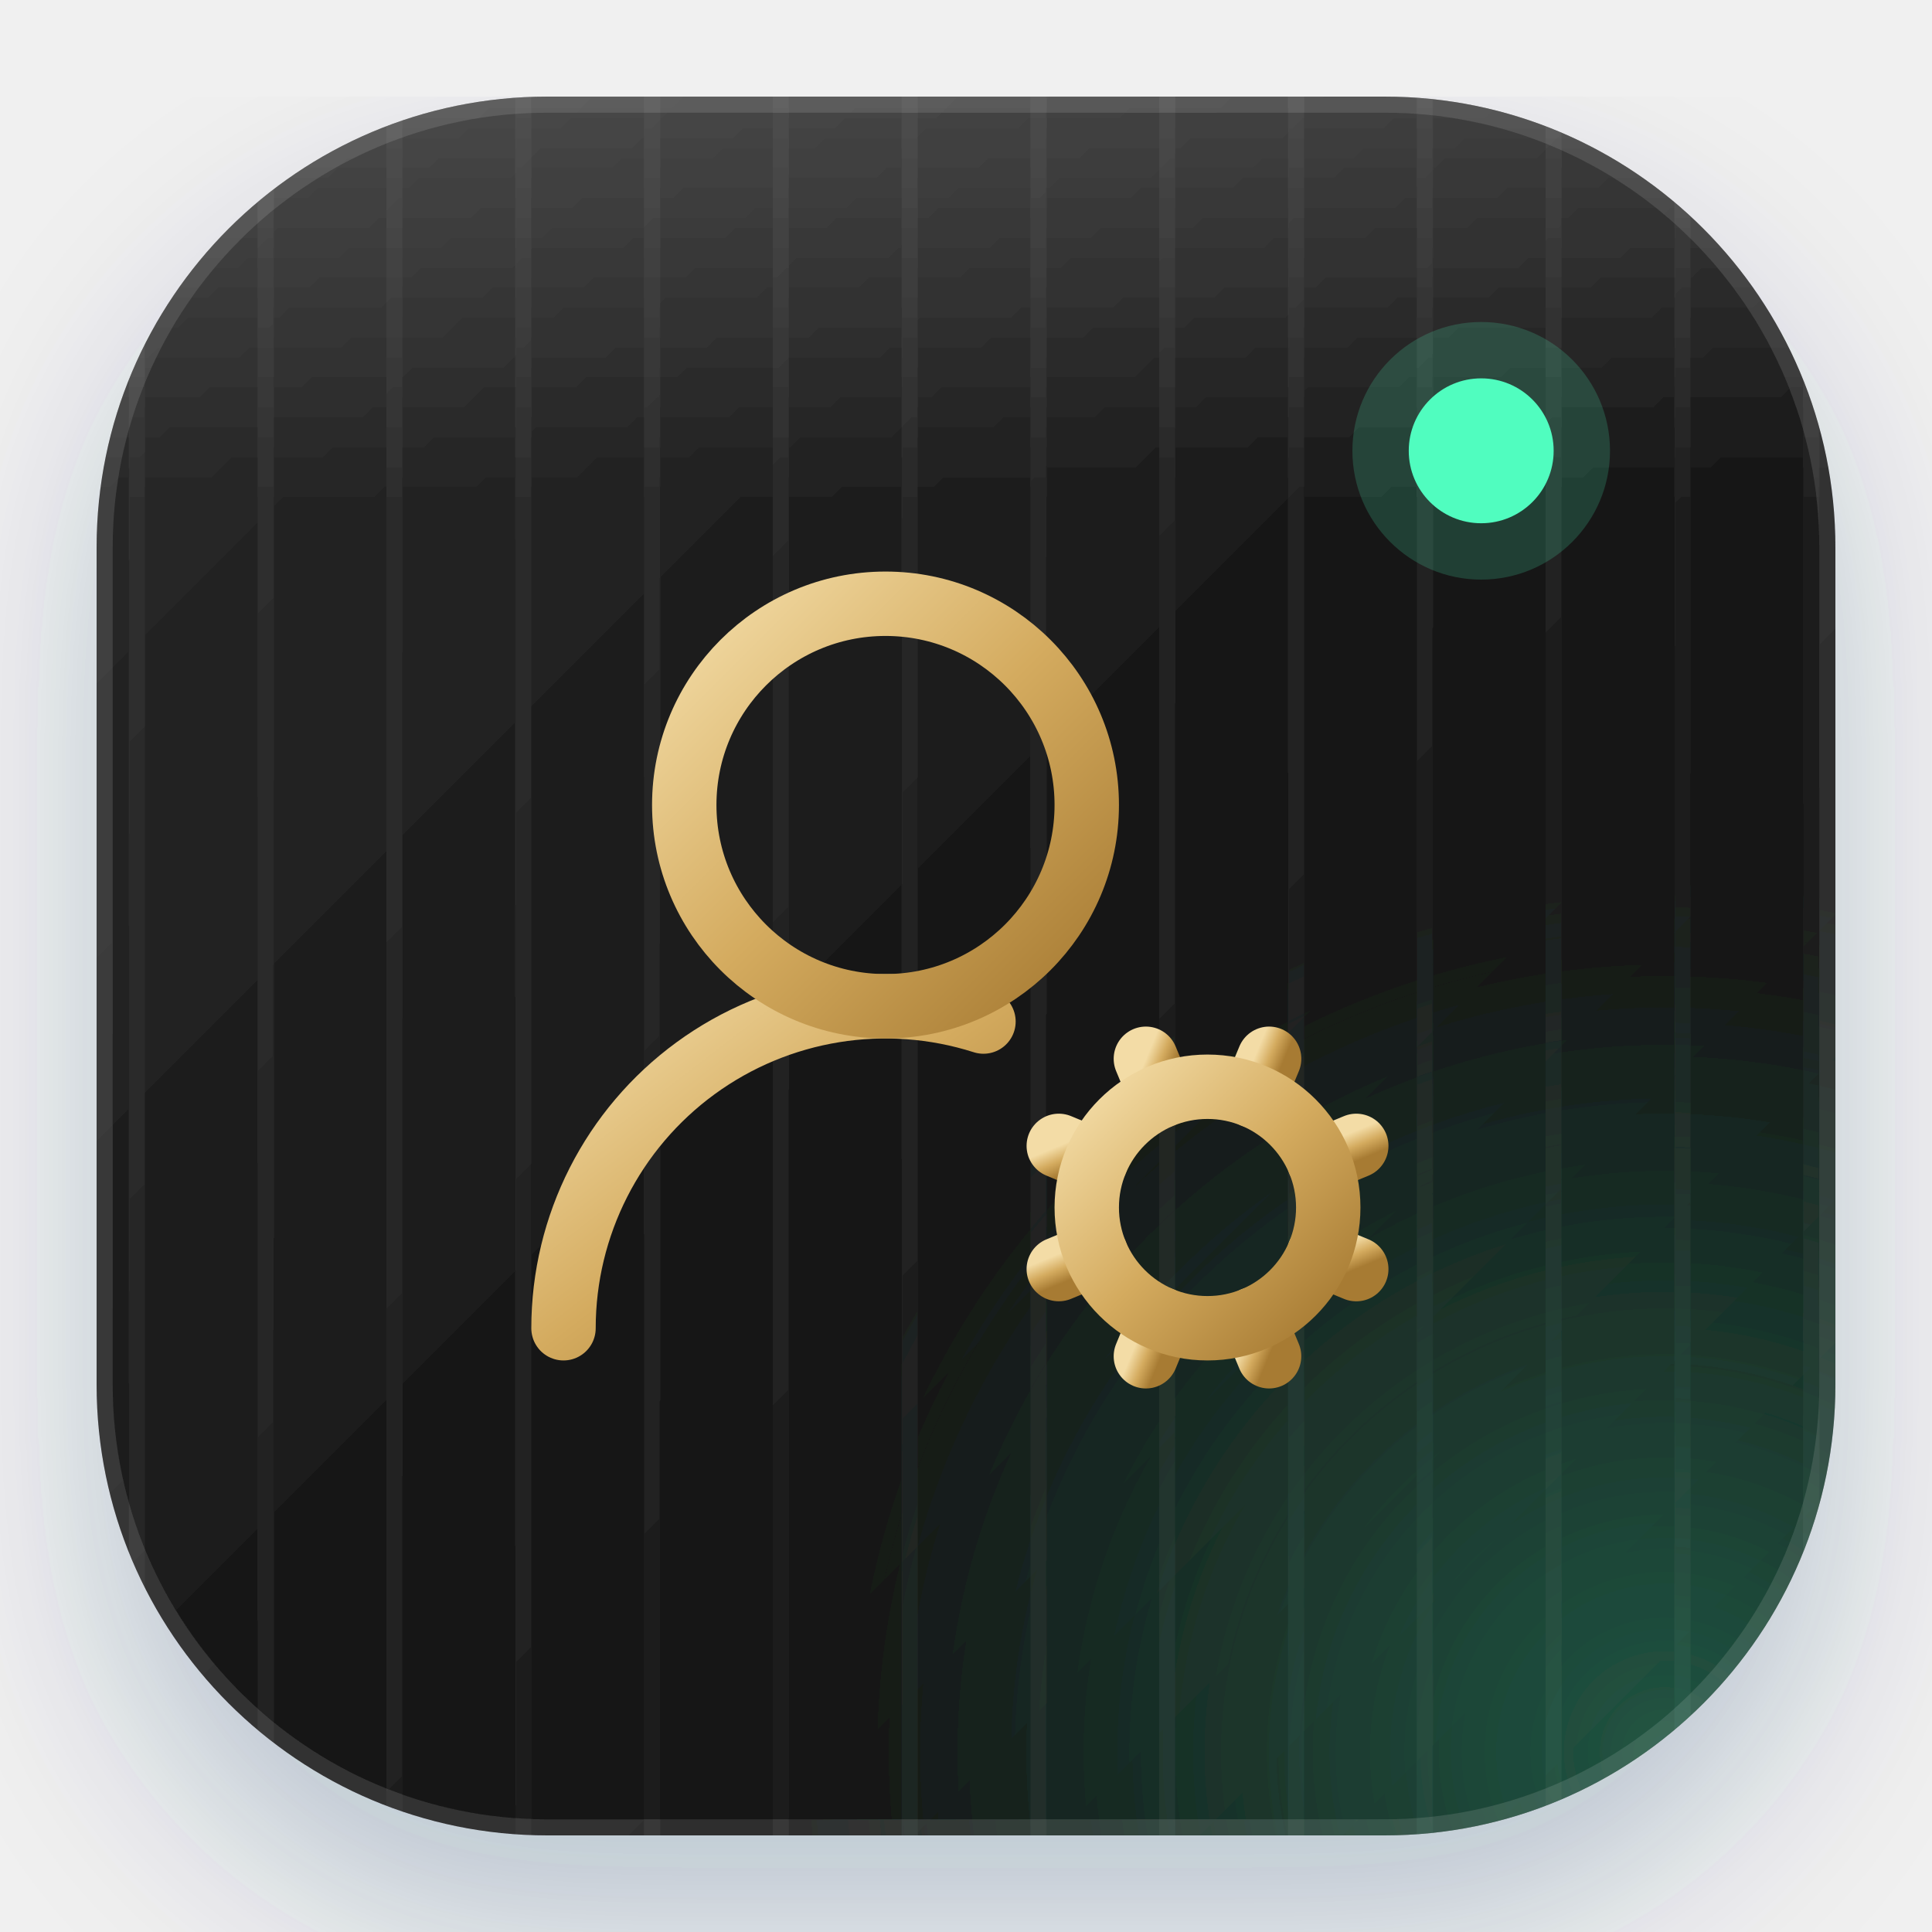
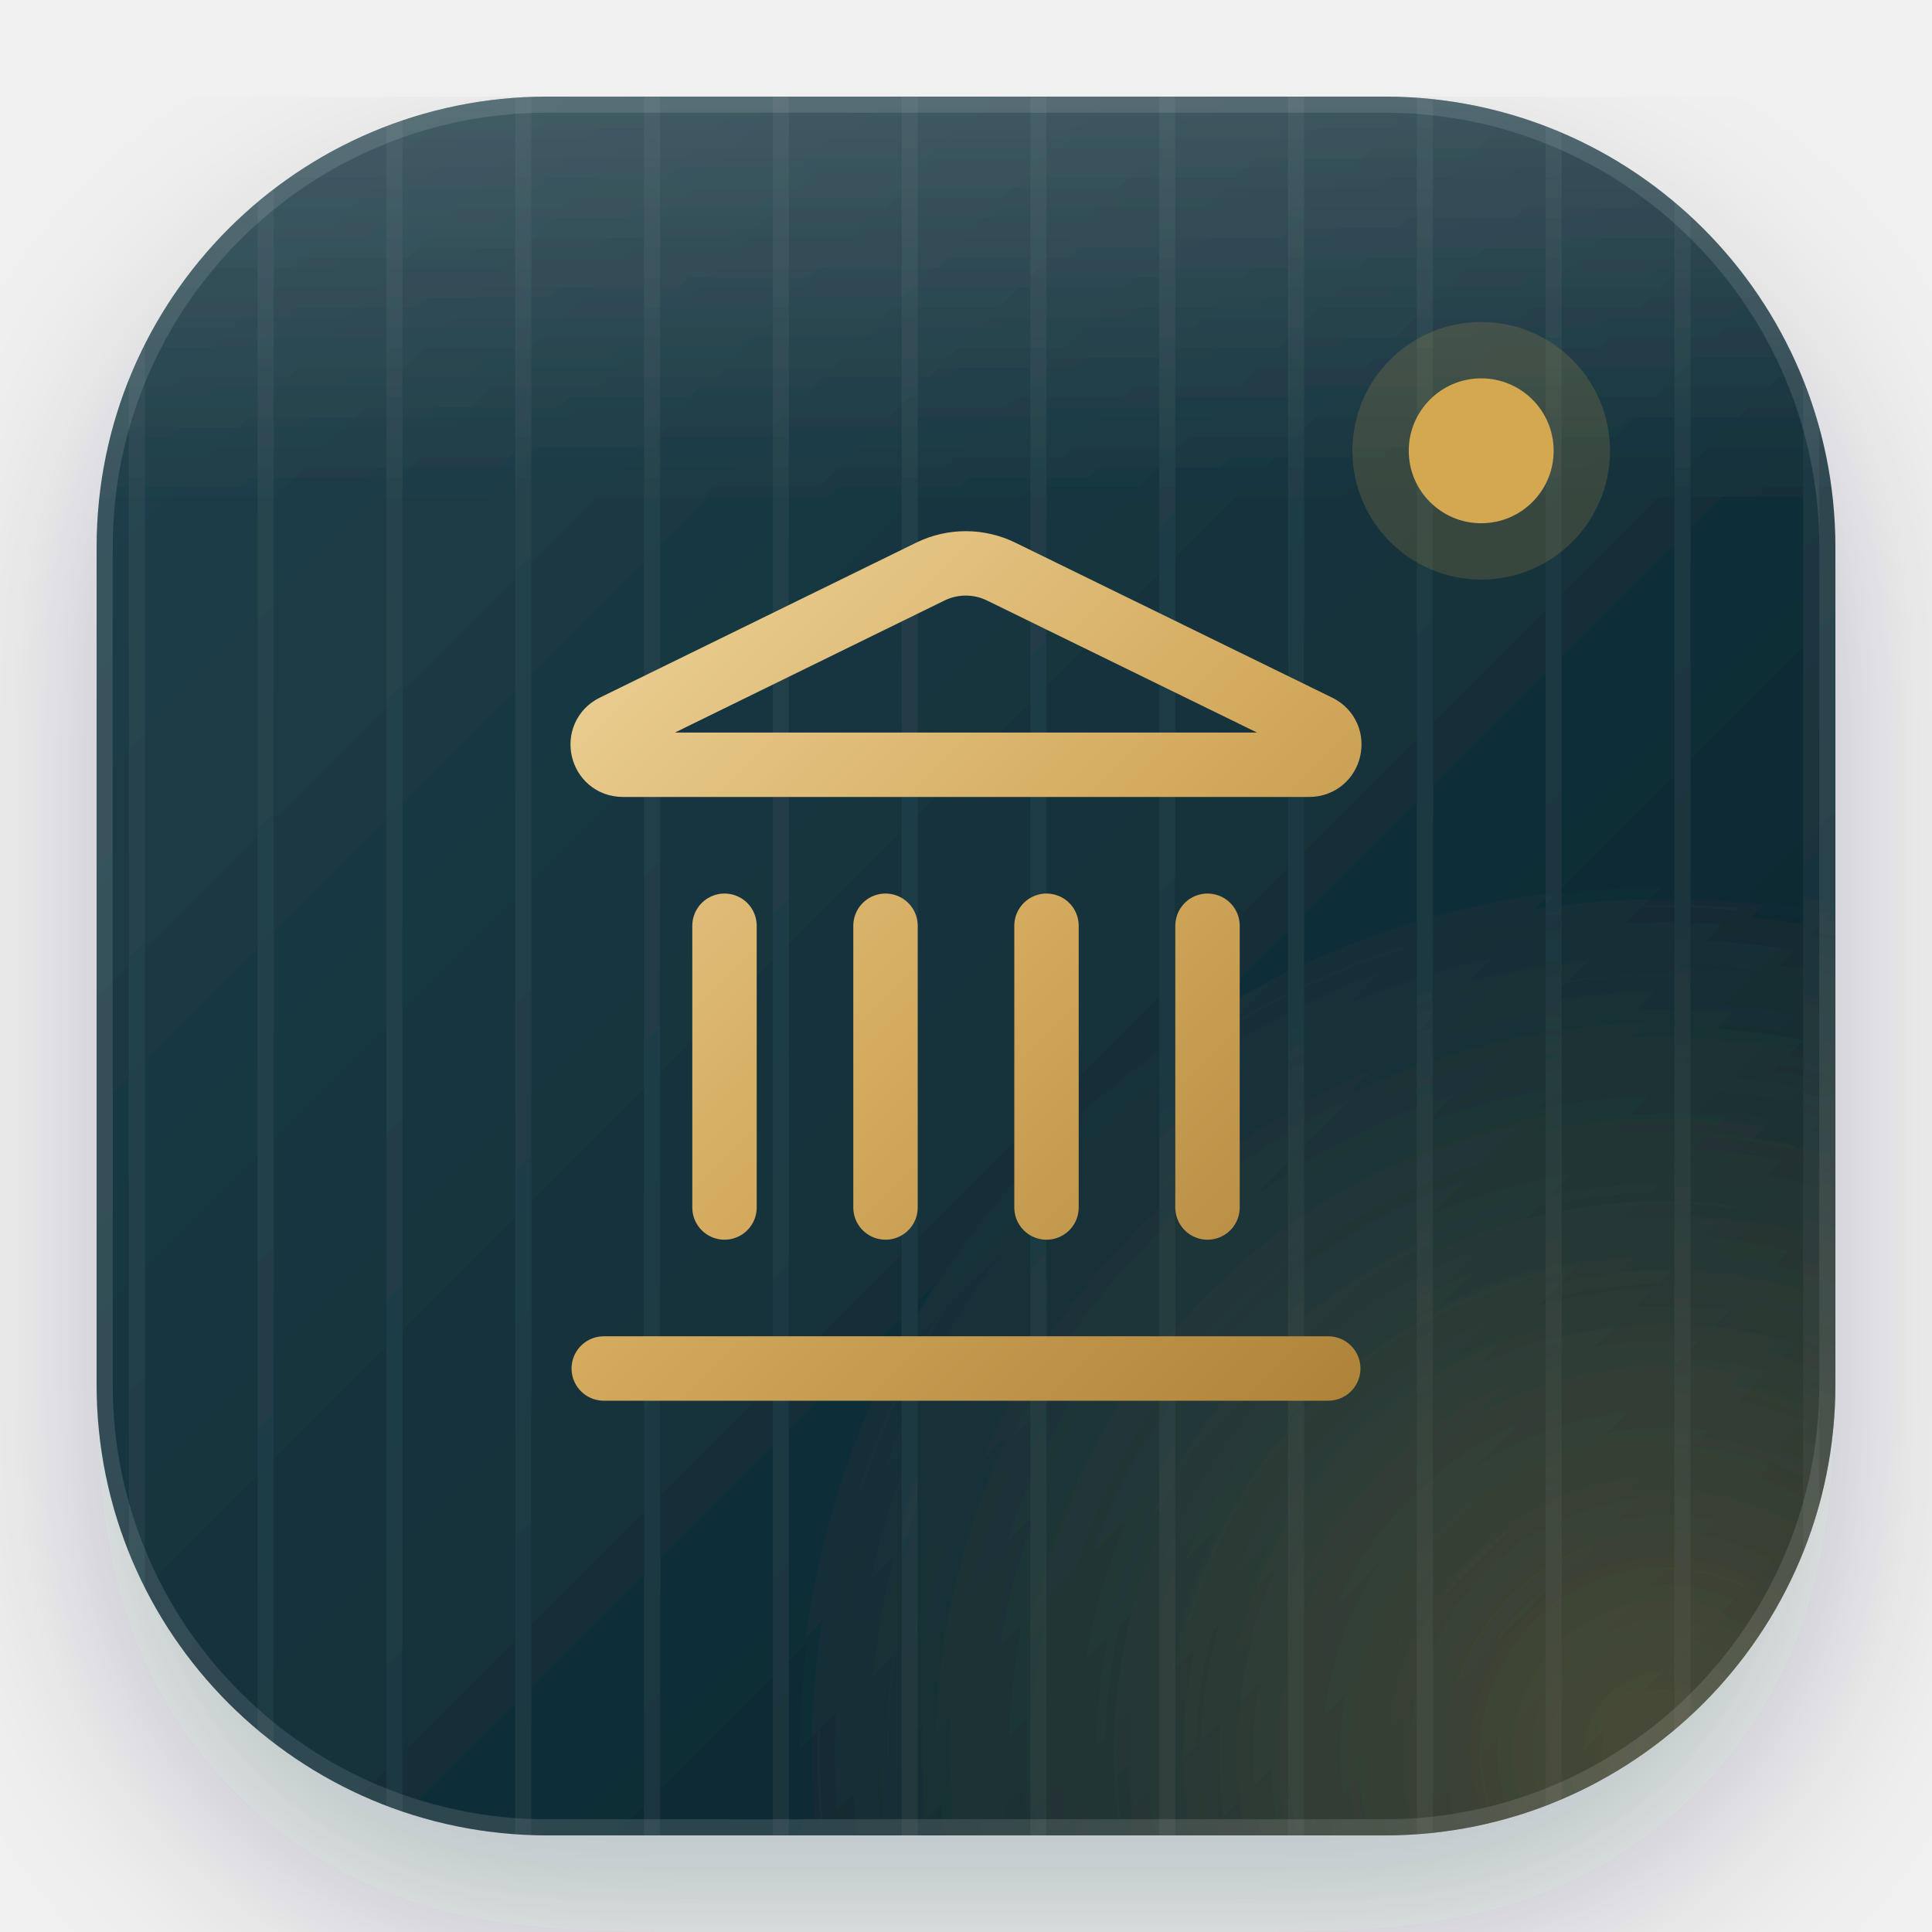
<svg xmlns="http://www.w3.org/2000/svg" viewBox="0 0 120 120" role="img" aria-hidden="true">
  <defs>
    <linearGradient id="body" x1="0" y1="0" x2="1" y2="1">
-       <stop offset="0" stop-color="#2b2b2b" />
-       <stop offset=".55" stop-color="#161616" />
-       <stop offset="1" stop-color="#0b0b0b" />
+       <stop offset="0" stop-color="#22424c" />
+       <stop offset=".55" stop-color="#12303a" />
+       <stop offset="1" stop-color="#0b2027" />
    </linearGradient>
-     <linearGradient id="gold" x1="0" y1="0" x2="1" y2="1">
+     <linearGradient id="gold" gradientUnits="userSpaceOnUse" x1="0" y1="0" x2="24" y2="24">
      <stop offset="0" stop-color="#f3dca6" />
      <stop offset=".5" stop-color="#d4ab5f" />
      <stop offset="1" stop-color="#a77b33" />
    </linearGradient>
    <radialGradient id="mint" cx=".9" cy=".95" r=".5">
-       <stop offset="0" stop-color="#51fec0" stop-opacity=".3" />
-       <stop offset="1" stop-color="#51fec0" stop-opacity="0" />
+       <stop offset="0" stop-color="#d4a752" stop-opacity=".3" />
+       <stop offset="1" stop-color="#d4a752" stop-opacity="0" />
    </radialGradient>
    <linearGradient id="sheen" x1="0" y1="0" x2="0" y2="1">
      <stop offset="0" stop-color="#fff" stop-opacity=".16" />
      <stop offset=".45" stop-color="#fff" stop-opacity="0" />
    </linearGradient>
    <pattern id="grid" width="8" height="120" patternUnits="userSpaceOnUse">
      <rect width="1" height="120" fill="#fff" fill-opacity=".045" />
    </pattern>
    <clipPath id="tile">
      <rect x="6" y="6" width="108" height="108" rx="28" />
    </clipPath>
    <filter id="drop" x="-20%" y="-20%" width="140%" height="150%">
-       <feDropShadow dx="0" dy="6" stdDeviation="6" flood-color="#0c3860" flood-opacity=".22" />
+       <feDropShadow dx="0" dy="6" stdDeviation="6" flood-color="#0f2a33" flood-opacity=".22" />
    </filter>
  </defs>
  <g filter="url(#drop)">
    <rect x="6" y="6" width="108" height="108" rx="28" fill="url(#body)" />
    <g clip-path="url(#tile)">
      <rect x="6" y="6" width="108" height="108" fill="url(#grid)" />
      <rect x="6" y="6" width="108" height="108" fill="url(#mint)" />
      <rect x="6" y="6" width="108" height="56" fill="url(#sheen)" />
    </g>
    <rect x="6.5" y="6.5" width="107" height="107" rx="27.5" fill="none" stroke="#fff" stroke-opacity=".12" />
  </g>
  <g transform="translate(30 30) scale(2.5)" fill="none" stroke="url(#gold)" stroke-width="1.6" stroke-linecap="round" stroke-linejoin="round">
-     <path d="m14.305 19.53.923-.382" />
-     <path d="m15.228 16.852-.923-.383" />
-     <path d="m16.852 15.228-.383-.923" />
-     <path d="m16.852 20.772-.383.924" />
-     <path d="m19.148 15.228.383-.923" />
-     <path d="m19.53 21.696-.382-.924" />
-     <path d="M2 21a8 8 0 0 1 10.434-7.62" />
-     <path d="m20.772 16.852.924-.383" />
-     <path d="m20.772 19.148.924.383" />
-     <circle cx="10" cy="8" r="5" />
-     <circle cx="18" cy="18" r="3" />
+     <path d="M10 18v-7" />
+     <path d="M11.12 2.198a2 2 0 0 1 1.76.006l7.866 3.847c.476.233.31.949-.22.949H3.474c-.53 0-.695-.716-.22-.949z" />
+     <path d="M14 18v-7" />
+     <path d="M18 18v-7" />
+     <path d="M3 22h18" />
+     <path d="M6 18v-7" />
  </g>
-   <circle cx="92" cy="28" r="4.5" fill="#51fec0" />
-   <circle cx="92" cy="28" r="8" fill="#51fec0" fill-opacity=".18" />
+   <circle cx="92" cy="28" r="4.5" fill="#d4a752" />
+   <circle cx="92" cy="28" r="8" fill="#d4a752" fill-opacity=".18" />
</svg>
